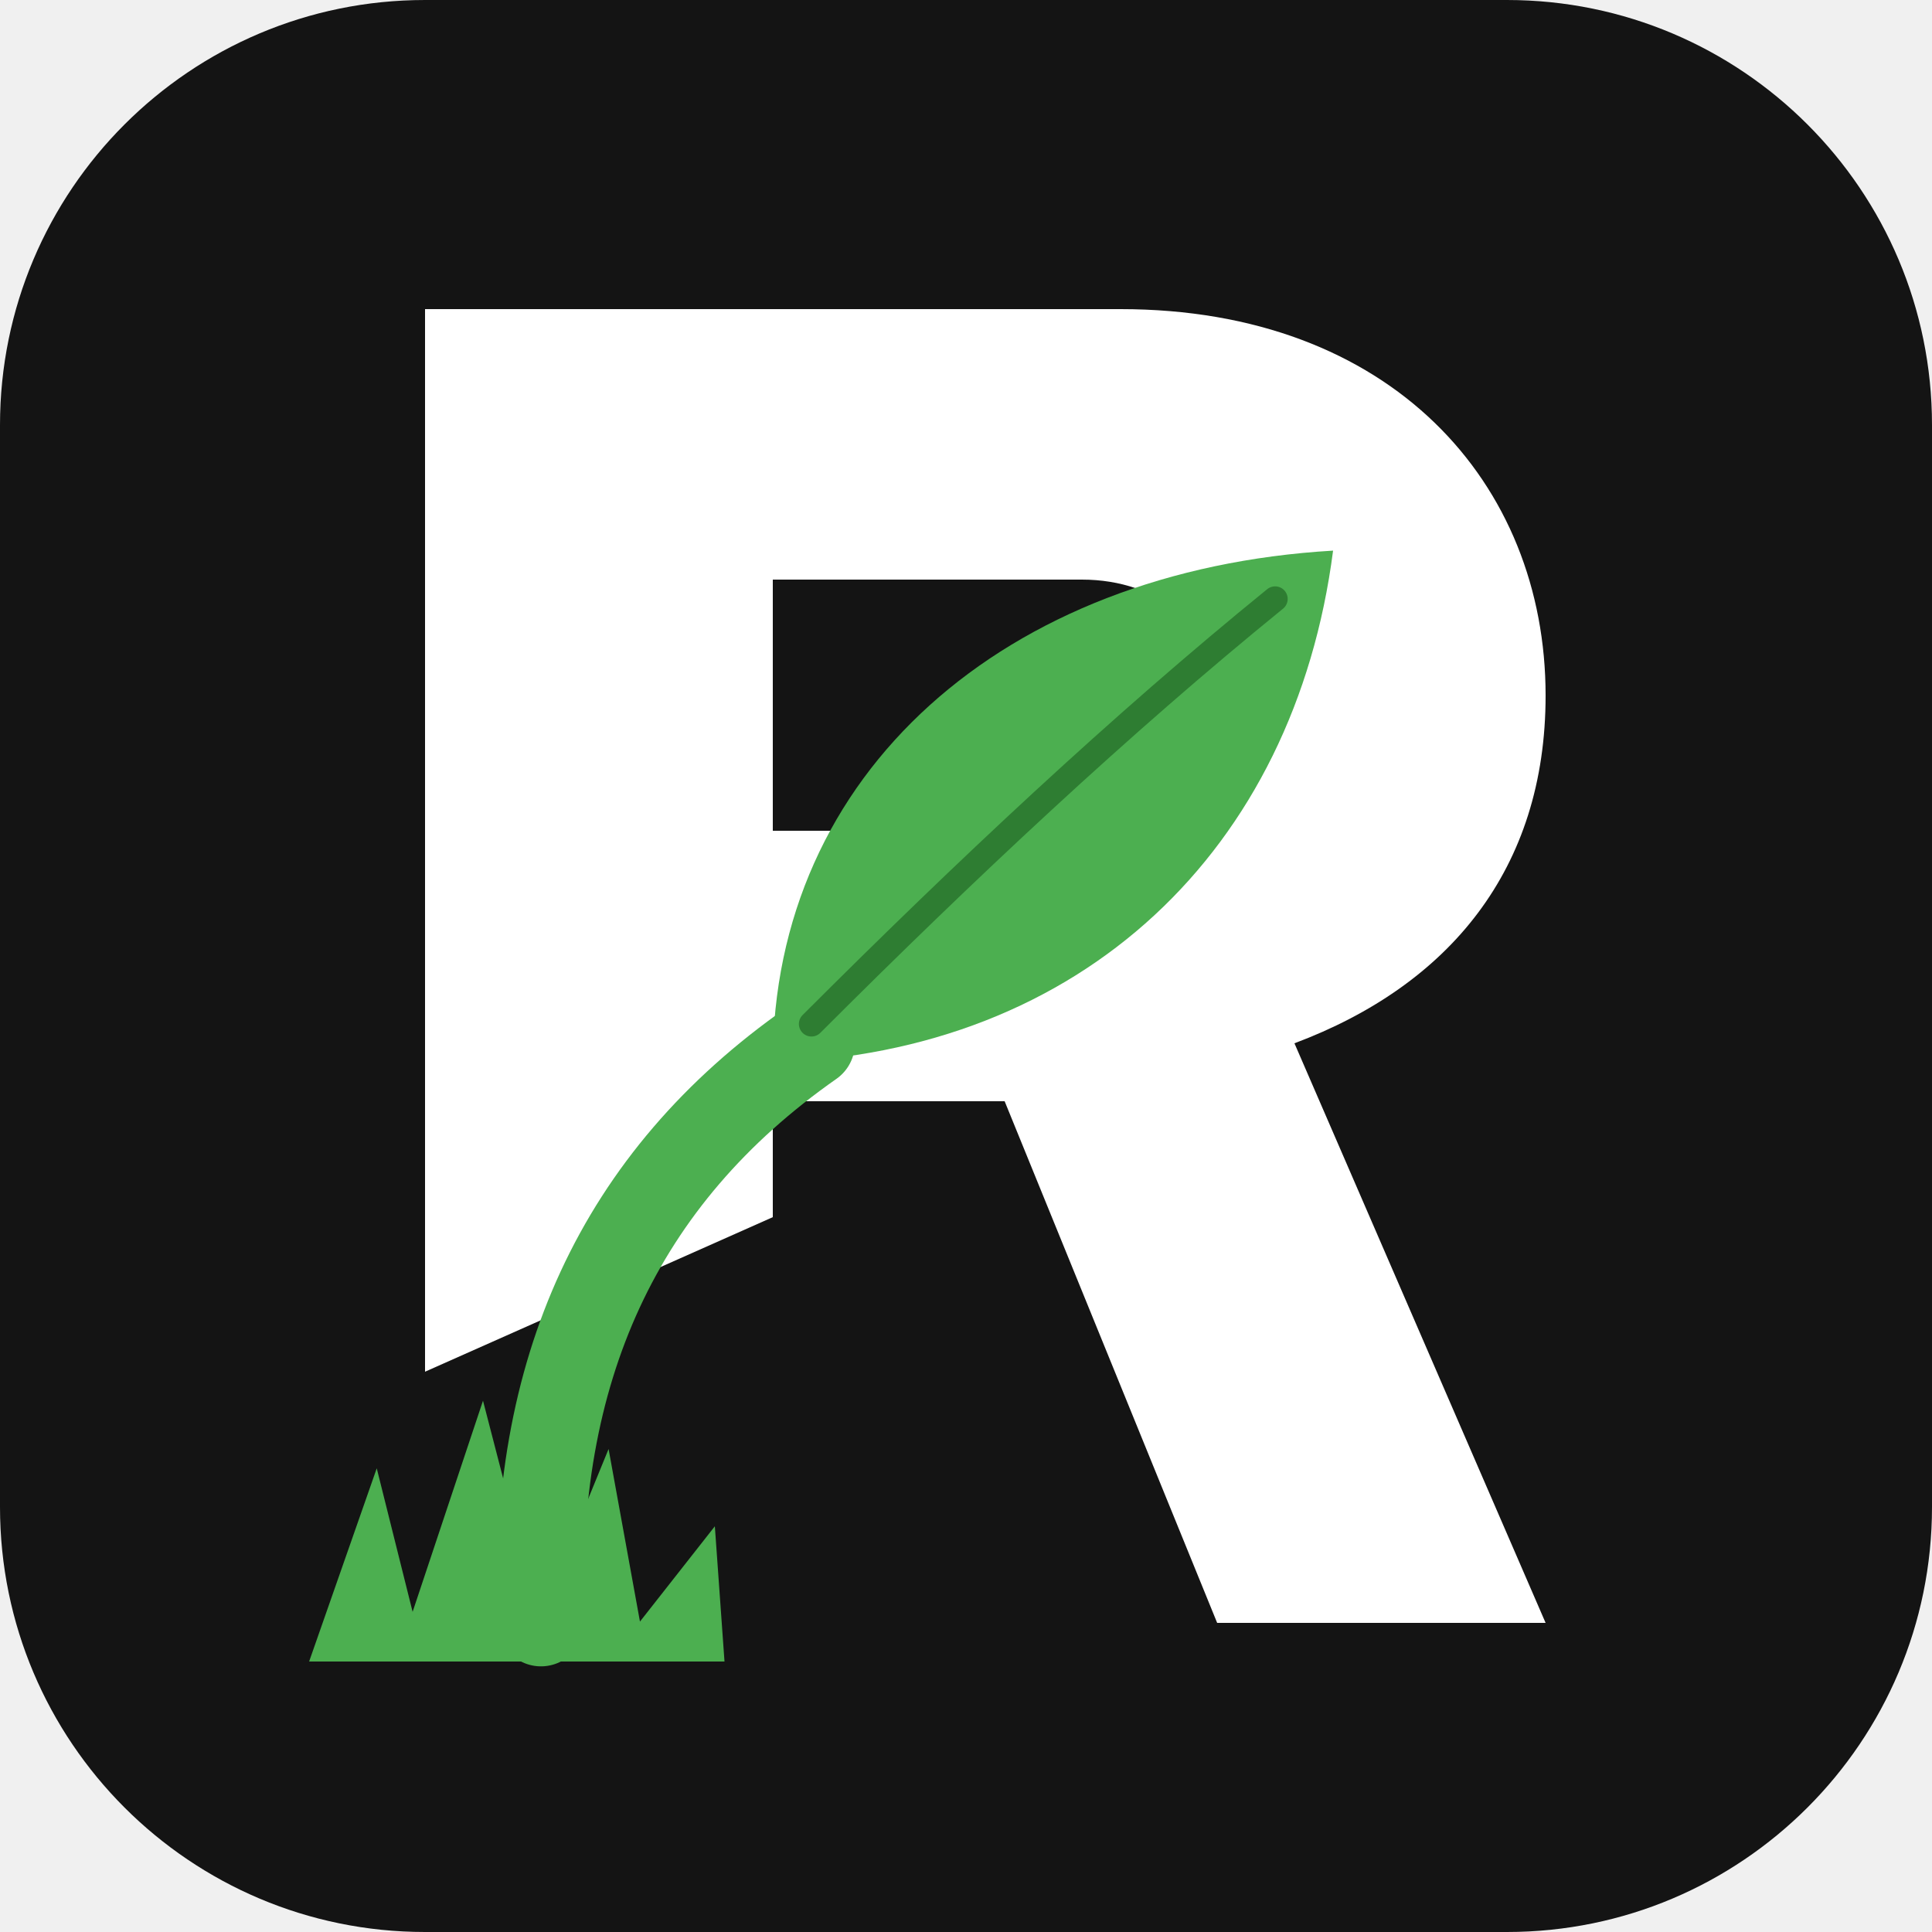
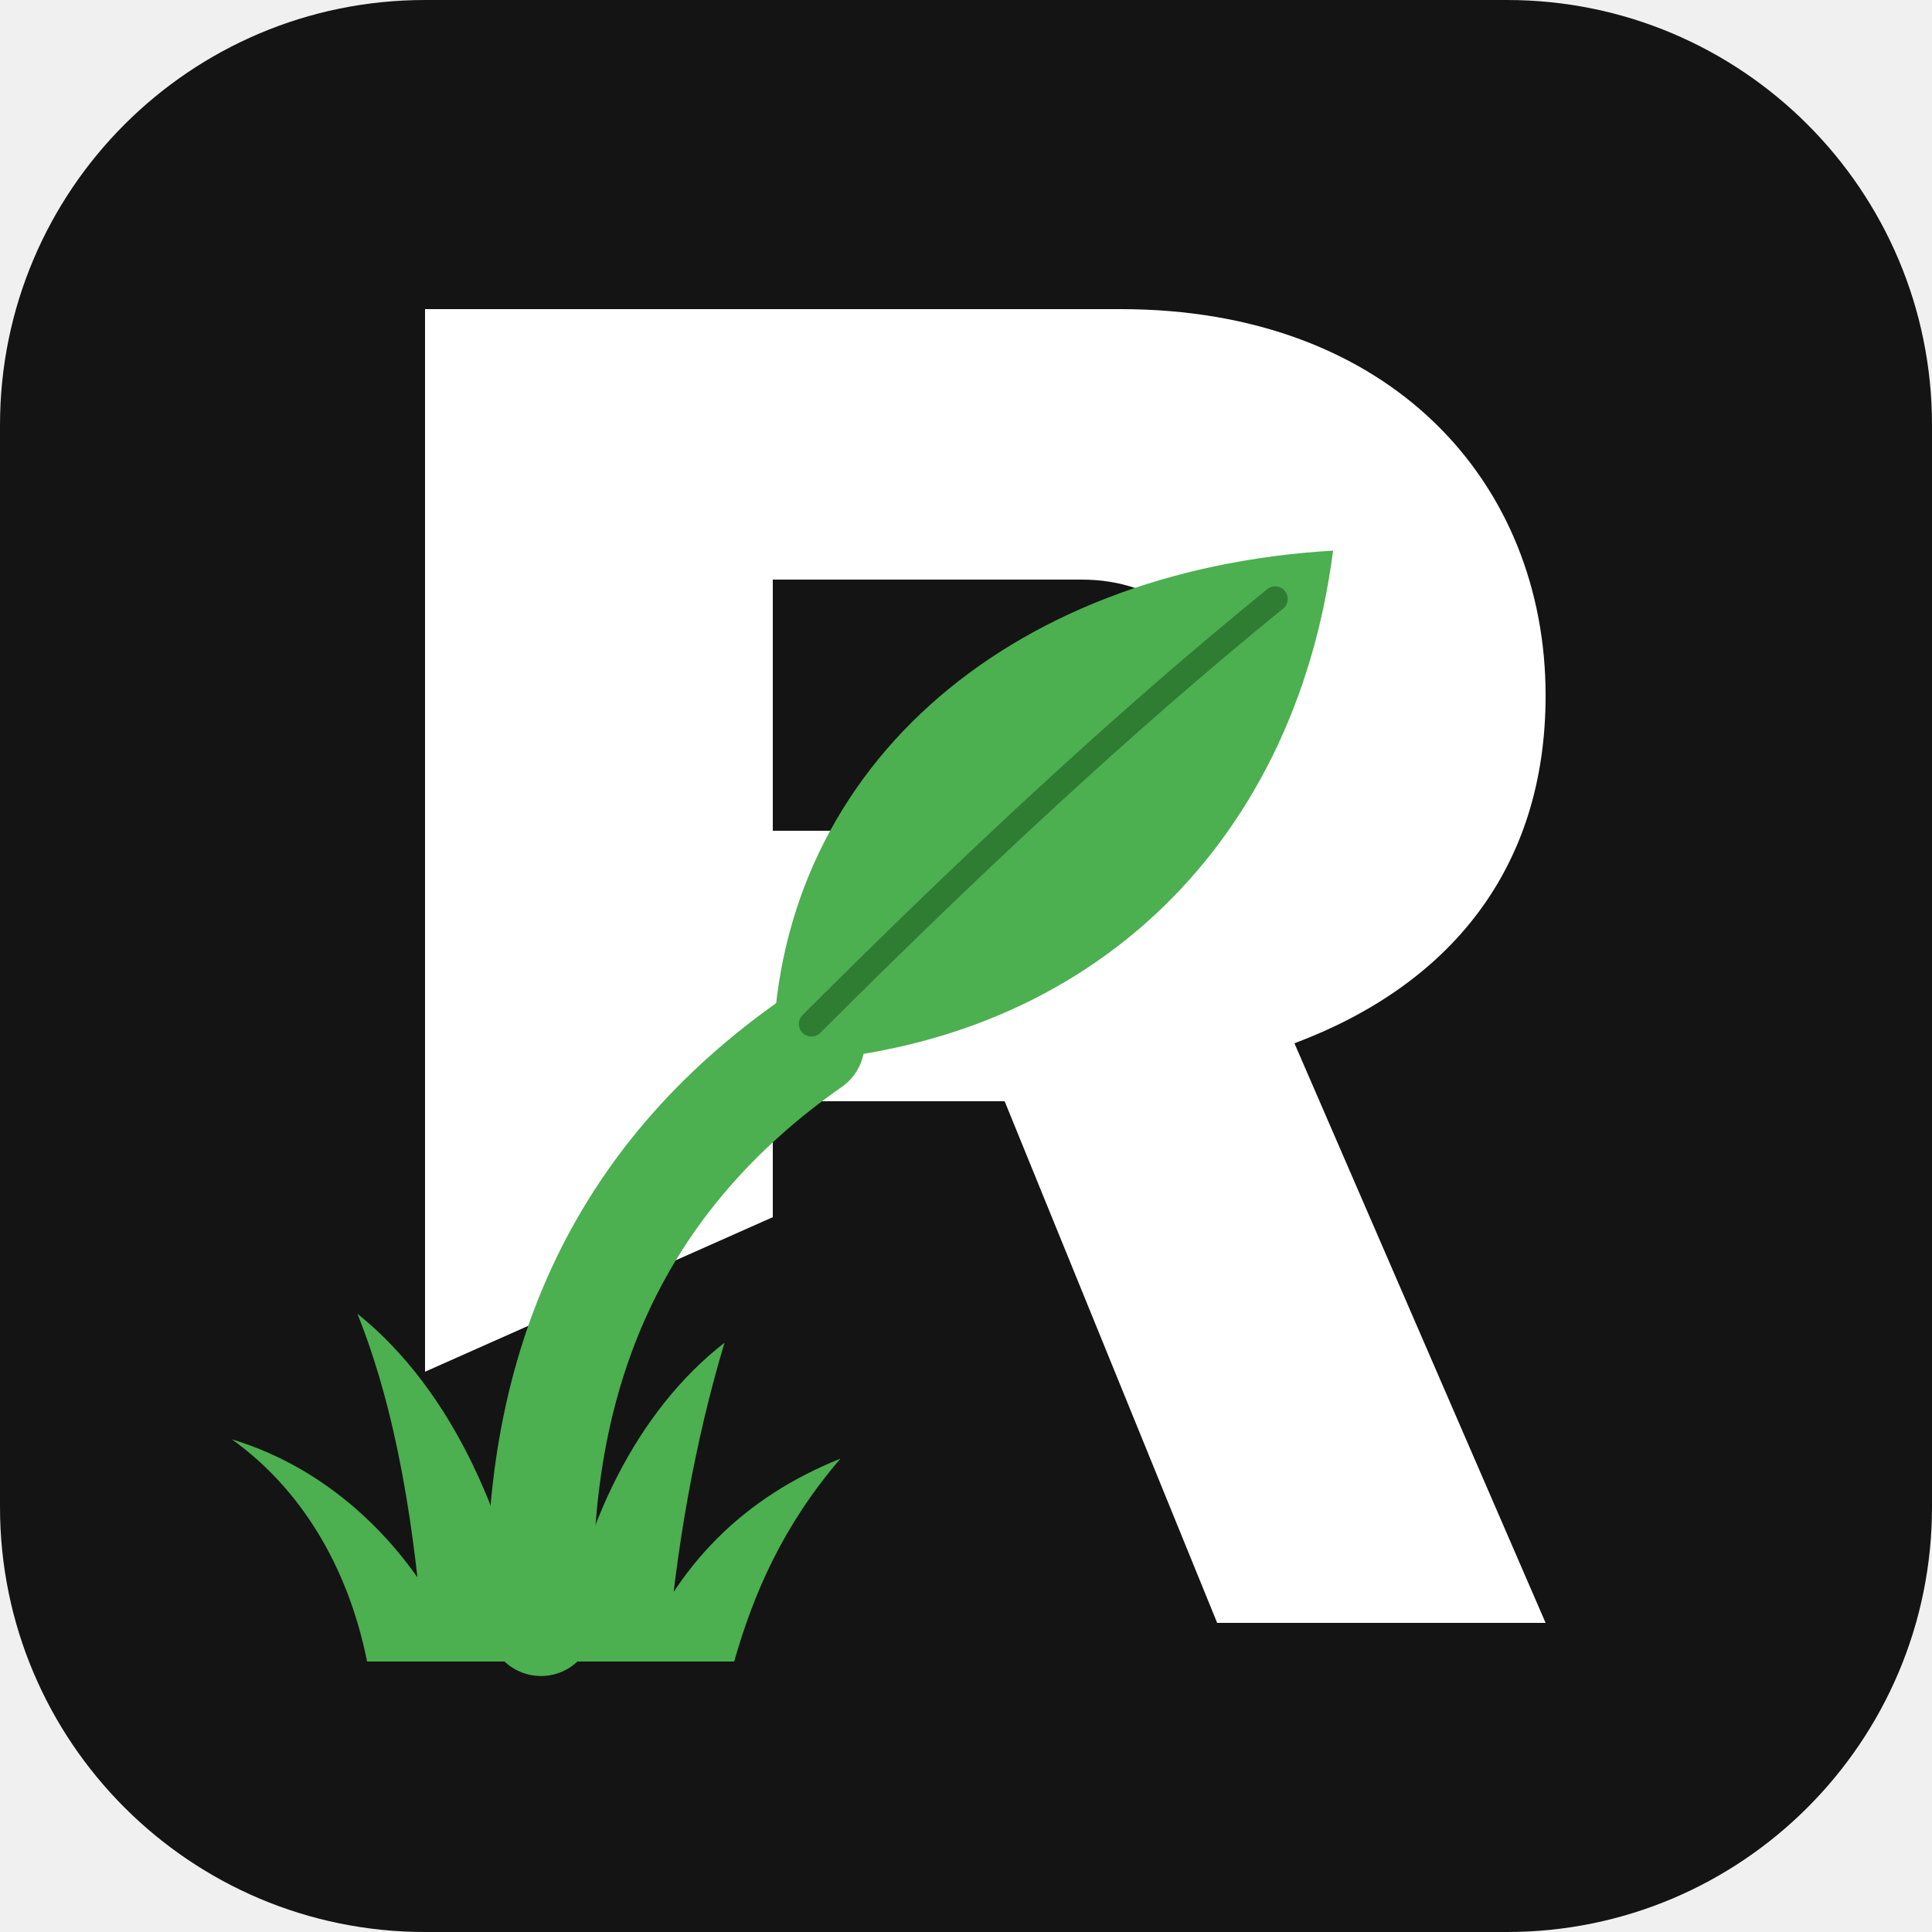
<svg xmlns="http://www.w3.org/2000/svg" viewBox="0 0 100 100" role="img" aria-label="Entretien paysager Réal">
  <rect width="100" height="100" rx="22" fill="#141414" />
  <path fill="#fff" fill-rule="evenodd" d="M22 16H58C72 16 80 25 80 36C80 45 75 51 67 54L80 84H63L52 57H40V63L22 71ZM40 30H56C60 30 63 32.5 63 36C63 39.5 60 43 56 43H40Z" />
-   <path d="M28 84C27.5 71 32 61 42 54" fill="none" stroke="#4caf50" stroke-width="4.5" stroke-linecap="round" />
+   <path d="M28 84C27.5 71 32 61 42 54" fill="none" stroke="#4caf50" stroke-width="5.5" stroke-linecap="round" />
  <path fill="#4caf50" d="M40 55C40 40 52 29.5 69 28.5C67 44 56 54.5 40 55Z" />
  <path d="M42 53C50 45 58 37.5 66 31" fill="none" stroke="#2e7d32" stroke-width="1.3" stroke-linecap="round" />
-   <path fill="#4caf50" d="M16 86L19.5 76L22 86ZM20.5 86L25 72.5L28.5 86ZM27 86L31.5 75L33.5 86ZM31.5 86L37 79L37.5 86Z" />
+   <path fill="#4caf50" d="M19 86C18 81 15.5 77 12 74.5C17 76 21.5 80 24 86ZM22 86C21.5 79 20.5 73 18.5 68C23.5 72 26.5 79 27.5 86ZM29 86C30 79 33 73 37.5 69.5C36 74.5 35 80 34.5 86ZM33 86C35 81 38.5 77.5 43.5 75.5C40.5 79 39 82.5 38 86Z" />
</svg>
